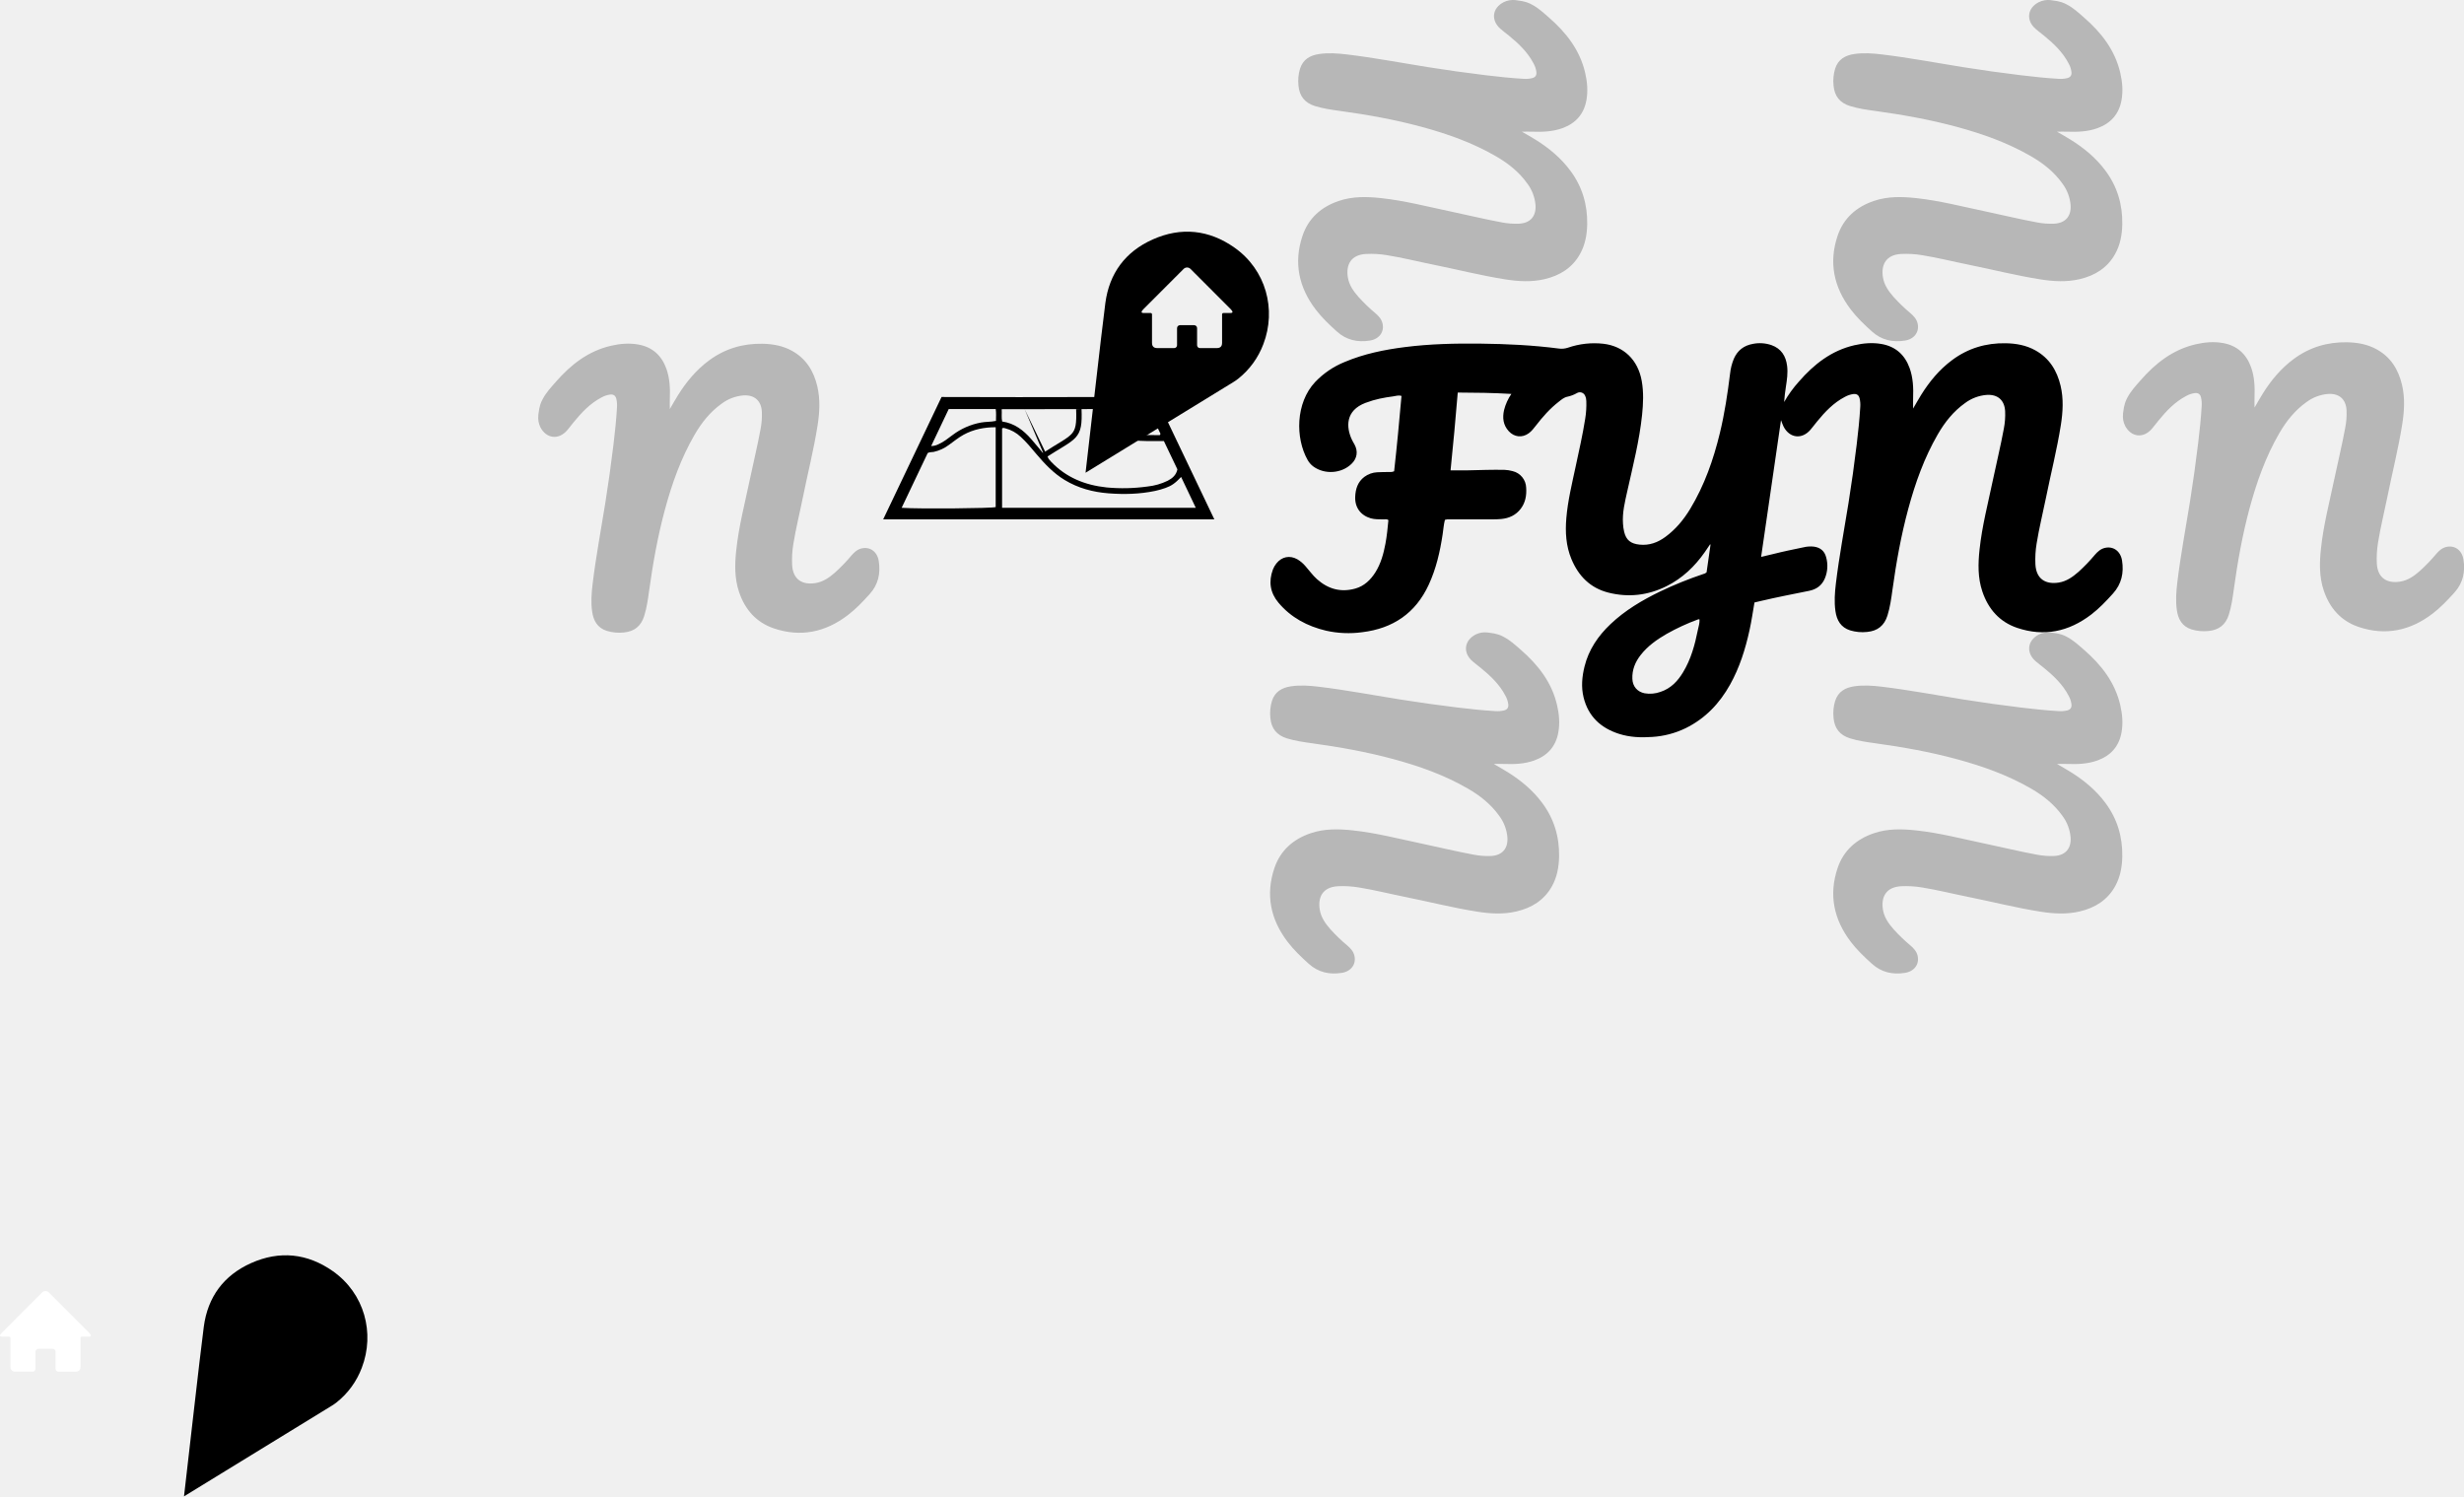
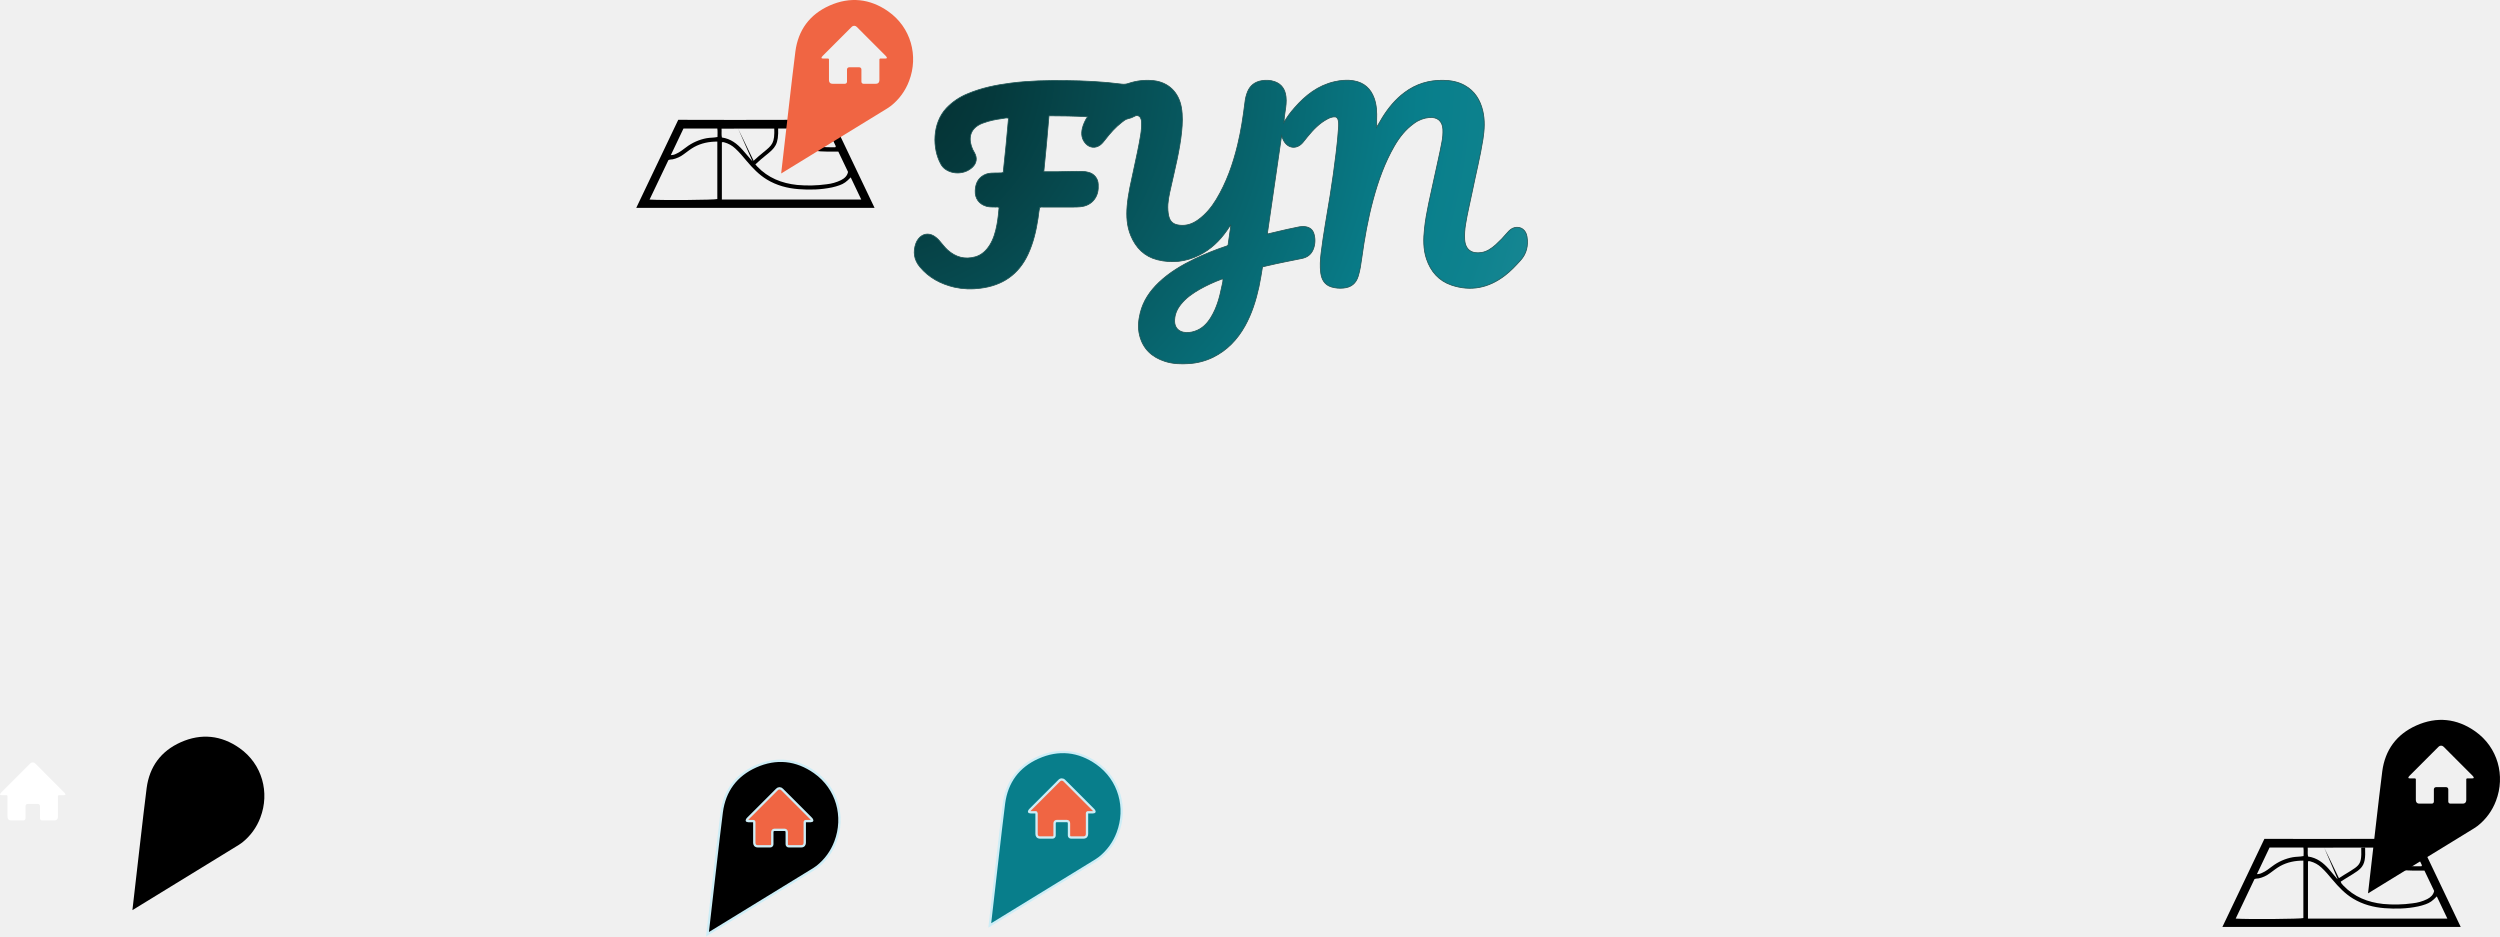
- <svg xmlns="http://www.w3.org/2000/svg" viewBox="0 0 2279.38 1384.35">
-   <path d="M1647.55,388.71c-6.15,42.28-12.23,84.15-18.39,126.49,4.11-1,7.81-1.78,11.48-2.71,9.21-2.34,18.52-4.23,27.82-6.16a27.55,27.55,0,0,1,9.67-.6c5.9.87,9.7,4.08,11.19,9.79a29.94,29.94,0,0,1-1.14,19.48c-2.69,6.51-7.71,10.22-14.59,11.6-14.86,3-29.74,5.86-44.5,9.35l-6.08,1.43c-1.48,8.57-2.7,17.13-4.56,25.58-3.86,17.57-9.19,34.62-18,50.41-9.75,17.45-23,31.41-41.1,40.3a82.44,82.44,0,0,1-30.86,8.1c-10.41.72-20.71.37-30.72-2.83-16.92-5.39-28.53-16.15-32.84-33.75-2.34-9.54-1.46-19.14.88-28.59,3.84-15.57,12.51-28.23,24-39.15,13.49-12.84,29.3-22.17,45.94-30.23a351,351,0,0,1,39.76-16.11,6.61,6.61,0,0,0,3.19-1.59c1.19-8.34,2.43-17,3.67-25.68l-.47-.19c-1.59,2.36-3.15,4.73-4.79,7.07-9.33,13.33-20.78,24.31-35.48,31.6-17.15,8.52-35.14,10.62-53.69,5.95-16.77-4.22-27.7-15.31-34.24-31-5.09-12.18-5.81-25-4.73-37.95,1.37-16.23,5.27-32,8.66-47.89,3.12-14.58,6.44-29.12,8.77-43.85a83.33,83.33,0,0,0,1.06-16.55,11.7,11.7,0,0,0-1.11-4.89,5.28,5.28,0,0,0-7.59-2.48A29.74,29.74,0,0,1,1450,367c-3.18.62-5.58,2.74-8,4.64-8.16,6.29-14.9,14-21.17,22.09-2,2.56-3.94,5.17-6.62,7.11-6.1,4.41-13.42,3.62-18.51-1.93-5.23-5.71-5.94-12.38-4.33-19.55a46,46,0,0,1,6.76-14.93c-16.81-1-33.06-1.2-49.61-1.26-2,24.17-4.17,48-6.65,71.95,5.57,0,11,.1,16.36,0,11.19-.24,22.37-.67,33.57-.44a32.32,32.32,0,0,1,7.47,1.17,16.3,16.3,0,0,1,12.55,15.35c.46,7-.62,13.66-5,19.45-4.52,5.94-10.7,8.76-17.94,9.49a85.91,85.91,0,0,1-8.65.36c-13.13,0-26.26,0-39.38,0a9,9,0,0,0-4.2.44c-1.13,4.39-1.44,9.06-2.14,13.66-2.43,16-6,31.65-12.86,46.42-12.19,26.33-33.08,40.43-61.58,43.88a94.51,94.51,0,0,1-33.37-1.42c-17.29-4.1-32.4-12.07-44-25.88-7.73-9.2-9.33-19.51-5.17-30.73a20.52,20.52,0,0,1,3.23-5.6c5-6.27,12.32-7.76,19.33-3.87a30.11,30.11,0,0,1,7.66,6.52c3.53,3.94,6.55,8.32,10.53,11.87,10.28,9.18,22.07,12.48,35.45,8.73,8.28-2.32,14.16-8,18.64-15.1,5.06-8.1,7.52-17.14,9.26-26.41,1.35-7.21,2.06-14.52,2.75-21.85-1.4-1.15-3-.62-4.53-.65-4-.1-7.93.1-11.82-1-9.41-2.76-14.78-10.12-14.37-19.94.31-7.25,2.35-13.73,8.41-18.36a21.79,21.79,0,0,1,12-4.3c3.72-.25,7.46-.17,11.19-.24a9.19,9.19,0,0,0,4.42-.7c2.57-23,4.75-46.25,6.81-69.66-2.78-.94-5.22.06-7.64.38-8.48,1.11-16.87,2.69-24.9,5.76l-.69.22c-18.89,7.17-18,22.62-12.71,34,.71,1.53,1.61,3,2.42,4.44,3.52,6.42,2.53,13-2.75,18.07-9.31,9-24.84,10-35.27,2.41a19.08,19.08,0,0,1-5.4-6.23c-11.24-20-11.18-52.45,7.06-71.94a78.36,78.36,0,0,1,27.27-18.51c17.87-7.56,36.68-11.38,55.84-13.81,23.23-2.95,46.57-3.47,69.93-3.19,24.2.28,48.36,1.42,72.38,4.55a18.61,18.61,0,0,0,8.49-.81,74.92,74.92,0,0,1,32.73-3.62c18.45,2.16,32,14.53,35.49,34.52,1.84,10.42,1.38,20.87.3,31.29-2.48,23.86-8.46,47.07-13.65,70.43-2.22,10-4.75,19.91-4,30.29a44.48,44.48,0,0,0,1.08,7.49c1.87,7.69,6.1,11,14.35,11.82,8.89.91,16.59-1.93,23.63-7.05,9.61-7,17-15.95,23.1-26,13.19-21.83,21.51-45.59,27.48-70.26,4.36-18,7.11-36.35,9.4-54.75a49.78,49.78,0,0,1,3.52-13.93c3.41-7.81,9.36-12.28,17.69-13.76a33,33,0,0,1,17.11,1.17c9,3.21,13.36,10.09,14.47,19.35.78,6.43-.14,12.72-1.12,19-.72,4.72-1.33,9.45-1.65,14.3A108.51,108.51,0,0,1,1664.14,353c13.93-16,30.11-28.73,51.34-33.61,8.27-1.9,16.64-2.63,25.07-1.14,13,2.31,21.56,10,26,22.31,3.24,9,3.57,18.36,3.22,27.79-.11,3.06,0,6.12,0,9.62,2.59-4.42,4.91-8.58,7.42-12.62,7.7-12.36,16.84-23.43,28.62-32.18,14.75-11,31.37-15.94,49.64-15.61,9.62.17,18.94,1.85,27.44,6.59,12.94,7.21,20,18.71,23.32,32.8,2.83,12,2.13,24.16.23,36.22-3.56,22.59-9.21,44.75-13.73,67.15-2.85,14.14-6.38,28.15-8.67,42.41a90.26,90.26,0,0,0-1.14,19.42c.76,13.84,9.74,18.65,21.46,16.85,7.32-1.13,13.07-5.27,18.47-10a156.84,156.84,0,0,0,15-15.61c2.56-2.95,5.38-5.57,9.32-6.49,7.77-1.83,14.52,2.94,15.9,11.7,1.78,11.34-.41,21.69-8.4,30.52-6.31,7-12.74,13.79-20.24,19.51-20.68,15.78-43.51,20.62-68.33,12.26-16.34-5.5-26.78-17.42-32.26-33.66-4.3-12.73-4-25.8-2.58-38.93,2.31-21.71,7.86-42.8,12.31-64.1,3.32-15.89,7.22-31.66,10.15-47.63a68.45,68.45,0,0,0,1.2-16.16c-.56-10.23-6.89-15.76-17.13-15.06a38.46,38.46,0,0,0-20,7.57c-10.71,7.63-18.67,17.67-25.18,28.92-12.51,21.6-20.8,44.9-27.29,68.87-6.71,24.76-11.2,50-14.7,75.37-1.08,7.85-2.17,15.7-4.55,23.33-2.92,9.39-9.16,14.34-18.85,15.23a39.46,39.46,0,0,1-15.71-1.46c-8.61-2.74-12.36-9.3-13.58-17.82s-.6-17.07.42-25.56c3-25,7.72-49.68,11.68-74.51q4.29-26.91,7.56-54c1.39-11.59,2.64-23.19,3.31-34.85a26.45,26.45,0,0,0-.61-7.89c-.76-3.09-2.65-4.37-5.84-4a22.22,22.22,0,0,0-7.82,2.64c-10.48,5.47-18.39,13.84-25.74,22.84-2.05,2.52-4,5.14-6.11,7.6-7.86,9.11-19.23,7.78-24.79-2.91C1649.05,392.93,1648.46,391,1647.55,388.71Zm-75.36,184.38a1.42,1.42,0,0,0-1.49,0,197.42,197.42,0,0,0-28.79,13.28c-9,5.19-17.47,11.12-24,19.39-5.16,6.52-8.2,13.82-7.86,22.29.27,7,4.55,12,11.41,13.36a28.8,28.8,0,0,0,14.58-1.31c9.57-3.13,16-9.94,21-18.29,7.26-12,10.87-25.36,13.6-39C1571.34,579.64,1572.36,576.39,1572.19,573.09Z" />
-   <path d="M1168.73,318.3c12.17-31.91,2.54-68.63-26.81-89.27-23.5-16.53-49.28-19.26-75.64-7.47-25.31,11.33-40.13,31.33-43.76,58.89-3.91,29.74-14.75,127.12-18.3,156.9,26.1-16.09,110.44-67.65,136.54-83.74a46.53,46.53,0,0,0,4.58-3.16A74,74,0,0,0,1168.73,318.3Zm-30.47-28.72h-6.51a1.25,1.25,0,0,0-1.24,1.25v26.55c0,2.07-.9,4.64-4.63,4.64H1110a2.61,2.61,0,0,1-2.61-2.61V303.57a2.73,2.73,0,0,0-2.73-2.73h-13.07a2.73,2.73,0,0,0-2.73,2.73v15.84a2.61,2.61,0,0,1-2.61,2.61h-15.93c-3.73,0-4.63-2.57-4.63-4.64V290.83a1.25,1.25,0,0,0-1.24-1.25h-6.51c-2.77,0-2.18-1.5-.28-3.46l37.18-37.22a4.47,4.47,0,0,1,6.57,0l37.17,37.21C1140.43,288.08,1141,289.58,1138.26,289.58Z" style="fill-rule:evenodd" />
-   <path d="M997.92,367.33c23.49,0,47.53-.21,71.31-.21l54.13,113.39H817c18.1-37.93,36-75.48,54-113.23,23.66,0,47.94.13,71.42.13ZM927,469.8h179.19l-13.56-28.53c-5.51,5.76-8.74,8.13-14.5,10.18a77,77,0,0,1-9.55,2.72c-14.29,3-28.77,3.35-43.23,2.22-14.3-1.11-28-4.78-40.39-12.29-10.39-6.28-18.59-15-26.32-24.13-4.63-5.49-9.16-11.06-14.48-15.9A32.88,32.88,0,0,0,930,396.24c-1-.24-2-.72-3,.16Zm-92.91,0c15.23,1.13,84.47.53,87-.69V395.26c-10.63,0-20.49,1.93-29.69,6.94-4.81,2.62-9,6.14-13.41,9.28a36.38,36.38,0,0,1-14.34,6.62c-1.68.31-3.47,0-5.44,1Zm183.63-91.35a20.19,20.19,0,0,0,1.06,5.47c2.63,8.32,9,12.52,16.77,15,12.06,3.93,24.59,3.56,37.06,3.65.34,0,.76-.2.86-1.4l-10.84-22.75Zm-96.37,10.95c0-3.78.33-7.3-.22-10.95h-43.5c-5.38,11.33-10.74,22.6-16.24,34.19a14.32,14.32,0,0,0,6.71-1.63c4.82-2.07,8.84-5.38,13-8.47a62.17,62.17,0,0,1,26.35-11.62C911.89,390.09,916.45,390.44,921.37,389.39Zm26.52-10.82,22.29,46.09c.84,1,1.5,1.79,2.23,2.55,14,14.68,31.56,21.64,51.31,23.73a163.15,163.15,0,0,0,37.8-.85,55.53,55.53,0,0,0,18.68-5.33c4.38-2.26,7.94-5.29,9-10.55l-12.49-26.15c-5.13,0-9.91,0-14.69,0-10.54-.12-21-1-30.94-4.81-9.42-3.61-15.77-10.11-18.18-20.1-.37-1.53-.29-3.17-1.25-4.7l-85,.13c.31,3.94-.4,7.59.46,11.38,11.3,1.55,19.57,8,26.74,16.11,3.94,4.49,7.69,9.14,11.55,13.71" />
-   <path d="M965.16,421.81C994.65,402.59,999,406,998,378.44" style="fill:none;stroke:#000;stroke-miterlimit:10;stroke-width:5px" />
-   <path d="M1963.89,382.93c1.08-9.67,2.72-12.36,4.07-15,3.06-5.92,7.62-10.84,12-15.82,13.92-16,30.1-28.73,51.33-33.61,8.27-1.9,16.65-2.63,25.08-1.14,13,2.31,21.56,10,26,22.31,3.24,9,3.58,18.36,3.23,27.79-.12,3.06,0,6.12,0,9.62,2.59-4.42,4.91-8.58,7.43-12.62,7.69-12.36,16.83-23.43,28.61-32.18,14.76-11,31.37-15.94,49.64-15.61,9.62.17,18.94,1.86,27.44,6.59,13,7.21,20,18.71,23.32,32.8,2.83,12,2.13,24.16.23,36.23-3.56,22.58-9.21,44.75-13.72,67.14-2.86,14.15-6.38,28.15-8.68,42.41a91.55,91.55,0,0,0-1.14,19.42c.76,13.84,9.74,18.65,21.46,16.85,7.33-1.13,13.08-5.26,18.47-10a156.84,156.84,0,0,0,15-15.61c2.56-2.95,5.38-5.56,9.32-6.49,7.78-1.82,14.53,2.94,15.9,11.7,1.78,11.34-.41,21.69-8.39,30.52-6.31,7-12.74,13.79-20.24,19.51-20.68,15.78-43.52,20.62-68.34,12.27-16.33-5.5-26.77-17.42-32.25-33.66-4.3-12.74-4-25.81-2.58-38.94,2.3-21.71,7.85-42.8,12.31-64.1,3.32-15.89,7.21-31.66,10.14-47.63a68.46,68.46,0,0,0,1.21-16.16c-.56-10.23-6.89-15.76-17.14-15.06a38.58,38.58,0,0,0-20,7.57c-10.7,7.63-18.66,17.67-25.18,28.92-12.51,21.6-20.79,44.9-27.29,68.87-6.7,24.76-11.19,50-14.69,75.37-1.08,7.86-2.18,15.7-4.55,23.33-2.93,9.4-9.17,14.34-18.85,15.23a39.51,39.51,0,0,1-15.72-1.46c-8.61-2.74-12.36-9.3-13.58-17.82s-.59-17.07.42-25.56c3-25,7.72-49.68,11.68-74.51q4.29-26.91,7.56-54c1.39-11.59,2.65-23.19,3.32-34.85a26.69,26.69,0,0,0-.62-7.88c-.75-3.09-2.65-4.38-5.84-4a22,22,0,0,0-7.81,2.63c-10.48,5.48-18.4,13.84-25.74,22.85-2.06,2.51-4,5.13-6.11,7.59-7.87,9.11-19.24,7.78-24.8-2.91l0-.05a19.65,19.65,0,0,1-1.83-10.91Z" style="opacity:0.24" />
-   <path d="M1897,585.12c9.67,1.08,12.36,2.72,15,4.07,5.92,3.06,10.83,7.62,15.82,11.95,16,13.92,28.72,30.1,33.61,51.34,1.9,8.27,2.63,16.64,1.14,25.07-2.31,13-10,21.56-22.32,26-9,3.24-18.35,3.57-27.79,3.22-3.05-.11-6.12,0-9.61,0,4.42,2.6,8.58,4.92,12.61,7.43,12.36,7.69,23.44,16.84,32.19,28.61,11,14.76,15.94,31.37,15.61,49.65-.17,9.61-1.86,18.94-6.59,27.44-7.21,12.94-18.71,20-32.8,23.31-12,2.83-24.16,2.14-36.23.23-22.58-3.56-44.75-9.21-67.14-13.72-14.15-2.85-28.16-6.38-42.42-8.68a91.42,91.42,0,0,0-19.41-1.14c-13.84.76-18.65,9.74-16.85,21.47,1.13,7.32,5.26,13.07,10,18.47a158,158,0,0,0,15.61,15c2.95,2.56,5.56,5.37,6.49,9.31,1.82,7.78-2.95,14.53-11.7,15.9-11.35,1.78-21.69-.41-30.52-8.39-7-6.31-13.79-12.74-19.51-20.24-15.78-20.68-20.63-43.51-12.27-68.33,5.5-16.34,17.42-26.78,33.66-32.26,12.73-4.3,25.81-4,38.94-2.58,21.71,2.31,42.8,7.86,64.1,12.31,15.89,3.32,31.66,7.22,47.63,10.14a68.46,68.46,0,0,0,16.16,1.21c10.23-.56,15.75-6.89,15.06-17.13a38.63,38.63,0,0,0-7.58-20c-7.62-10.7-17.66-18.66-28.91-25.18-21.6-12.5-44.9-20.79-68.87-27.28-24.77-6.71-50-11.2-75.37-14.7-7.86-1.08-15.7-2.18-23.33-4.55-9.4-2.93-14.35-9.16-15.23-18.85a39.33,39.33,0,0,1,1.46-15.72c2.74-8.6,9.3-12.36,17.81-13.58s17.08-.59,25.56.42c25,3,49.69,7.72,74.51,11.68q26.92,4.29,54,7.57c11.59,1.38,23.19,2.64,34.84,3.31a26.42,26.42,0,0,0,7.89-.62c3.09-.75,4.37-2.65,4-5.84a22.24,22.24,0,0,0-2.64-7.81c-5.47-10.48-13.83-18.4-22.84-25.74-2.52-2.06-5.14-4-7.6-6.11-9.11-7.86-7.77-19.24,2.91-24.79l.06,0a19.65,19.65,0,0,1,10.91-1.83Z" style="opacity:0.24" />
-   <path d="M1376,585.12c9.66,1.08,12.35,2.72,15,4.07,5.92,3.06,10.84,7.62,15.82,11.95,16,13.92,28.73,30.1,33.61,51.34,1.91,8.27,2.63,16.64,1.14,25.07-2.31,13-10,21.56-22.31,26-9,3.24-18.36,3.57-27.79,3.22-3.06-.11-6.12,0-9.62,0,4.42,2.6,8.58,4.92,12.62,7.43,12.36,7.69,23.43,16.84,32.18,28.61,11,14.76,15.94,31.37,15.62,49.65-.18,9.61-1.86,18.94-6.6,27.44-7.21,12.94-18.71,20-32.8,23.31-12,2.83-24.16,2.14-36.22.23-22.59-3.56-44.75-9.21-67.15-13.72-14.14-2.85-28.15-6.38-42.41-8.68a91.52,91.52,0,0,0-19.42-1.14c-13.84.76-18.65,9.74-16.85,21.47,1.13,7.32,5.27,13.07,10,18.47a158,158,0,0,0,15.61,15c3,2.56,5.57,5.37,6.49,9.31,1.83,7.78-2.94,14.53-11.7,15.9-11.34,1.78-21.68-.41-30.52-8.39-7-6.31-13.78-12.74-19.51-20.24-15.78-20.68-20.62-43.51-12.26-68.33,5.5-16.34,17.42-26.78,33.66-32.26,12.73-4.3,25.8-4,38.93-2.58,21.71,2.31,42.8,7.86,64.1,12.31,15.89,3.32,31.66,7.22,47.63,10.14a68.46,68.46,0,0,0,16.16,1.21c10.23-.56,15.76-6.89,15.06-17.13a38.53,38.53,0,0,0-7.57-20c-7.63-10.7-17.67-18.66-28.92-25.18-21.6-12.5-44.9-20.79-68.87-27.28-24.76-6.71-50-11.2-75.37-14.7-7.85-1.08-15.7-2.18-23.33-4.55-9.39-2.93-14.34-9.16-15.23-18.85a39.51,39.51,0,0,1,1.46-15.72c2.74-8.6,9.3-12.36,17.82-13.58s17.07-.59,25.56.42c25,3,49.68,7.72,74.51,11.68q26.91,4.29,54,7.57c11.59,1.38,23.19,2.64,34.85,3.31a26.45,26.45,0,0,0,7.89-.62c3.09-.75,4.37-2.65,4-5.84a22.24,22.24,0,0,0-2.64-7.81c-5.47-10.48-13.84-18.4-22.84-25.74-2.52-2.06-5.14-4-7.6-6.11-9.11-7.86-7.78-19.24,2.91-24.79l0,0a19.68,19.68,0,0,1,10.92-1.83Z" style="opacity:0.24" />
-   <path d="M1897,.11c9.67,1.09,12.36,2.73,15,4.07,5.92,3.07,10.83,7.63,15.82,12,16,13.93,28.72,30.11,33.61,51.34,1.9,8.27,2.63,16.64,1.14,25.07-2.31,13-10,21.56-22.32,26-9,3.24-18.35,3.57-27.79,3.22-3.05-.11-6.12,0-9.61,0,4.42,2.59,8.58,4.91,12.61,7.42,12.36,7.7,23.44,16.84,32.19,28.62,11,14.75,15.94,31.37,15.61,49.64-.17,9.62-1.86,18.94-6.59,27.44-7.21,12.94-18.71,20-32.8,23.32-12,2.83-24.16,2.13-36.23.23-22.58-3.56-44.75-9.21-67.14-13.73-14.15-2.85-28.16-6.38-42.42-8.67a90.13,90.13,0,0,0-19.41-1.14c-13.84.76-18.65,9.74-16.85,21.46,1.13,7.32,5.26,13.07,10,18.47a156.84,156.84,0,0,0,15.61,15c2.95,2.56,5.56,5.38,6.49,9.32,1.82,7.77-2.95,14.52-11.7,15.9-11.35,1.78-21.69-.41-30.52-8.4-7-6.31-13.79-12.74-19.51-20.24-15.78-20.68-20.63-43.51-12.27-68.33,5.5-16.34,17.42-26.77,33.66-32.26,12.73-4.3,25.81-4,38.94-2.58,21.71,2.31,42.8,7.86,64.1,12.31,15.89,3.32,31.66,7.22,47.63,10.15a68.45,68.45,0,0,0,16.16,1.2c10.23-.56,15.75-6.89,15.06-17.13a38.56,38.56,0,0,0-7.58-20c-7.62-10.71-17.66-18.67-28.91-25.18-21.6-12.51-44.9-20.8-68.87-27.29-24.77-6.71-50-11.2-75.37-14.7-7.86-1.08-15.7-2.17-23.33-4.55-9.4-2.92-14.35-9.16-15.23-18.85a39.28,39.28,0,0,1,1.46-15.71c2.74-8.61,9.3-12.36,17.81-13.58s17.08-.6,25.56.42c25,3,49.69,7.72,74.51,11.68q26.92,4.29,54,7.56c11.59,1.39,23.19,2.64,34.84,3.31a26.42,26.42,0,0,0,7.89-.61c3.09-.76,4.37-2.65,4-5.84a22.22,22.22,0,0,0-2.64-7.82c-5.47-10.48-13.83-18.39-22.84-25.74-2.52-2-5.14-4-7.6-6.11C1874,18.9,1875.35,7.53,1886,2l.06,0A19.65,19.65,0,0,1,1897,.11Z" style="opacity:0.24" />
-   <path d="M1402,.11c9.66,1.09,12.35,2.73,15,4.07,5.92,3.07,10.84,7.63,15.82,12,16,13.93,28.73,30.11,33.61,51.34,1.91,8.27,2.63,16.64,1.14,25.07-2.31,13-10,21.56-22.31,26-9,3.24-18.36,3.57-27.79,3.22-3.06-.11-6.12,0-9.62,0,4.42,2.59,8.58,4.91,12.62,7.42,12.36,7.7,23.43,16.84,32.18,28.62,11,14.75,15.94,31.37,15.62,49.64-.18,9.62-1.86,18.94-6.6,27.44-7.21,12.94-18.71,20-32.8,23.32-12,2.83-24.16,2.13-36.22.23-22.59-3.56-44.75-9.21-67.15-13.73-14.14-2.85-28.15-6.38-42.41-8.67a90.22,90.22,0,0,0-19.42-1.14c-13.84.76-18.65,9.74-16.85,21.46,1.13,7.32,5.27,13.07,10,18.47a156.84,156.84,0,0,0,15.61,15c3,2.56,5.57,5.38,6.49,9.32,1.83,7.77-2.94,14.52-11.7,15.9-11.34,1.78-21.68-.41-30.52-8.4-7-6.31-13.78-12.74-19.51-20.24-15.78-20.68-20.62-43.51-12.26-68.33,5.5-16.34,17.42-26.77,33.66-32.26,12.73-4.3,25.8-4,38.93-2.58,21.71,2.31,42.8,7.86,64.1,12.31,15.89,3.32,31.66,7.22,47.63,10.15a68.45,68.45,0,0,0,16.16,1.2c10.23-.56,15.76-6.89,15.06-17.13a38.46,38.46,0,0,0-7.57-20c-7.63-10.71-17.67-18.67-28.92-25.18-21.6-12.51-44.9-20.8-68.87-27.29-24.76-6.71-50-11.2-75.37-14.7-7.85-1.08-15.7-2.17-23.33-4.55-9.39-2.92-14.34-9.16-15.23-18.85a39.46,39.46,0,0,1,1.46-15.71c2.74-8.61,9.3-12.36,17.82-13.58s17.07-.6,25.56.42c25,3,49.68,7.72,74.51,11.68q26.91,4.29,54,7.56c11.59,1.39,23.19,2.64,34.85,3.31a26.45,26.45,0,0,0,7.89-.61c3.09-.76,4.37-2.65,4-5.84a22.22,22.22,0,0,0-2.64-7.82c-5.47-10.48-13.84-18.39-22.84-25.74-2.52-2-5.14-4-7.6-6.11C1379,18.9,1380.29,7.53,1391,2l0,0A19.68,19.68,0,0,1,1402,.11Z" style="opacity:0.24" />
-   <path d="M497.93,384.25c1.09-9.67,2.73-12.36,4.07-14.95,3.06-5.93,7.63-10.84,12-15.82,13.92-16,30.11-28.73,51.34-33.62,8.27-1.9,16.64-2.63,25.07-1.13,13,2.3,21.56,10,26,22.31,3.24,9,3.57,18.35,3.22,27.79-.11,3.05,0,6.12,0,9.62,2.6-4.42,4.92-8.58,7.43-12.62,7.7-12.36,16.84-23.43,28.62-32.19,14.75-11,31.37-15.94,49.64-15.61,9.62.17,18.94,1.86,27.44,6.6,12.94,7.2,20,18.7,23.31,32.79,2.83,12.05,2.14,24.17.24,36.23-3.57,22.59-9.21,44.75-13.73,67.15-2.85,14.14-6.38,28.15-8.67,42.41a90.18,90.18,0,0,0-1.14,19.42c.75,13.84,9.74,18.65,21.46,16.84,7.32-1.12,13.07-5.26,18.47-10a158,158,0,0,0,15-15.61c2.56-2.95,5.38-5.56,9.31-6.48,7.78-1.83,14.53,2.94,15.9,11.69,1.78,11.35-.41,21.69-8.39,30.52-6.31,7-12.74,13.79-20.24,19.51-20.68,15.78-43.51,20.63-68.33,12.27-16.34-5.5-26.78-17.42-32.26-33.66-4.3-12.73-4-25.81-2.58-38.94,2.31-21.71,7.86-42.8,12.31-64.09,3.32-15.9,7.22-31.66,10.15-47.64a69,69,0,0,0,1.2-16.16c-.56-10.23-6.89-15.75-17.13-15.06a38.63,38.63,0,0,0-20,7.58c-10.7,7.62-18.66,17.67-25.17,28.92-12.51,21.59-20.8,44.89-27.29,68.87-6.71,24.76-11.2,50-14.7,75.37-1.08,7.85-2.18,15.69-4.55,23.32-2.92,9.4-9.16,14.35-18.85,15.24a39.46,39.46,0,0,1-15.71-1.46c-8.61-2.75-12.36-9.31-13.59-17.82s-.59-17.08.43-25.56c3-25,7.71-49.69,11.67-74.51q4.3-26.91,7.57-54c1.39-11.6,2.64-23.19,3.31-34.85a26.75,26.75,0,0,0-.61-7.89c-.76-3.09-2.66-4.37-5.84-4a22.22,22.22,0,0,0-7.82,2.64c-10.48,5.47-18.4,13.84-25.74,22.84-2.05,2.52-4,5.14-6.11,7.6-7.86,9.11-19.23,7.78-24.79-2.91l0-.06a19.65,19.65,0,0,1-1.83-10.91Z" style="opacity:0.24" />
-   <path d="M334.73,1265.3c12.17-31.91,2.54-68.63-26.81-89.27-23.5-16.53-49.28-19.26-75.64-7.47-25.31,11.33-40.13,31.33-43.76,58.89-3.91,29.74-14.75,127.12-18.3,156.9,26.1-16.09,110.44-67.65,136.54-83.74a46.53,46.53,0,0,0,4.58-3.16A74,74,0,0,0,334.73,1265.3Z" style="fill-rule:evenodd" />
-   <path d="M82.26,1236.58H75.75a1.25,1.25,0,0,0-1.24,1.25v26.55c0,2.07-.9,4.64-4.63,4.64H54a2.61,2.61,0,0,1-2.61-2.61v-15.84a2.73,2.73,0,0,0-2.73-2.73H35.54a2.73,2.73,0,0,0-2.73,2.73v15.84A2.61,2.61,0,0,1,30.2,1269H14.27c-3.73,0-4.63-2.57-4.63-4.64v-26.55a1.25,1.25,0,0,0-1.24-1.25H1.89c-2.77,0-2.18-1.5-.28-3.46l37.18-37.22a4.47,4.47,0,0,1,6.57,0l37.17,37.21C84.43,1235.08,85,1236.58,82.26,1236.58Z" style="fill:#fff;fill-rule:evenodd" />
+ <svg xmlns="http://www.w3.org/2000/svg" viewBox="0 0 3213.87 1203.95">
+   <defs>
+     <radialGradient id="a" cx="1106.77" cy="297.01" r="2175.44" gradientUnits="userSpaceOnUse">
+       <stop offset="0" stop-color="#042a2b" />
+       <stop offset="0.08" stop-color="#05393c" />
+       <stop offset="0.22" stop-color="#075f67" />
+       <stop offset="0.33" stop-color="#087e8b" />
+       <stop offset="0.38" stop-color="#0e828e" />
+       <stop offset="0.45" stop-color="#208b98" />
+       <stop offset="0.54" stop-color="#3d9ca8" />
+       <stop offset="0.63" stop-color="#65b3be" />
+       <stop offset="0.72" stop-color="#99d0da" />
+       <stop offset="0.81" stop-color="#cdedf6" />
+       <stop offset="0.86" stop-color="#bfd7ea" />
+       <stop offset="1" stop-color="#ff5a5f" />
+     </radialGradient>
+   </defs>
+   <path d="M1647.55,388.71c-6.15,42.28-12.23,84.15-18.39,126.49,4.11-1,7.81-1.78,11.48-2.71,9.21-2.34,18.52-4.23,27.82-6.16a27.55,27.55,0,0,1,9.67-.6c5.9.87,9.7,4.08,11.19,9.79a29.94,29.94,0,0,1-1.14,19.48c-2.69,6.51-7.71,10.22-14.59,11.6-14.86,3-29.74,5.86-44.5,9.35l-6.08,1.43c-1.48,8.57-2.7,17.13-4.56,25.58-3.86,17.57-9.19,34.62-18,50.41-9.75,17.45-23,31.41-41.1,40.3a82.44,82.44,0,0,1-30.86,8.1c-10.41.72-20.71.37-30.72-2.83-16.92-5.39-28.53-16.15-32.84-33.75-2.34-9.54-1.46-19.14.88-28.59,3.84-15.57,12.51-28.23,24-39.15,13.49-12.84,29.3-22.17,45.94-30.23a351,351,0,0,1,39.76-16.11,6.61,6.61,0,0,0,3.19-1.59c1.19-8.34,2.43-17,3.67-25.68l-.47-.19c-1.59,2.36-3.15,4.73-4.79,7.07-9.33,13.33-20.78,24.31-35.48,31.6-17.15,8.52-35.14,10.62-53.69,5.95-16.77-4.22-27.7-15.31-34.24-31-5.09-12.18-5.81-25-4.73-37.95,1.37-16.23,5.27-32,8.66-47.89,3.12-14.58,6.44-29.12,8.77-43.85a83.33,83.33,0,0,0,1.06-16.55,11.7,11.7,0,0,0-1.11-4.89,5.28,5.28,0,0,0-7.59-2.48A29.74,29.74,0,0,1,1450,367c-3.18.62-5.58,2.74-8,4.64-8.16,6.29-14.9,14-21.17,22.09-2,2.56-3.94,5.17-6.62,7.11-6.1,4.41-13.42,3.62-18.51-1.93-5.23-5.71-5.94-12.38-4.33-19.55a46,46,0,0,1,6.76-14.93c-16.81-1-33.06-1.2-49.61-1.26-2,24.17-4.17,48-6.65,71.95,5.57,0,11,.1,16.36,0,11.19-.24,22.37-.67,33.57-.44a32.32,32.32,0,0,1,7.47,1.17,16.3,16.3,0,0,1,12.55,15.35c.46,7-.62,13.66-5,19.45-4.52,5.94-10.7,8.76-17.94,9.49a85.91,85.91,0,0,1-8.65.36c-13.13,0-26.26,0-39.38,0a9,9,0,0,0-4.2.44c-1.13,4.39-1.44,9.06-2.14,13.66-2.43,16-6,31.65-12.86,46.42-12.19,26.33-33.08,40.43-61.58,43.88a94.51,94.51,0,0,1-33.37-1.42c-17.29-4.1-32.4-12.07-44-25.88-7.73-9.2-9.33-19.51-5.17-30.73a20.52,20.52,0,0,1,3.23-5.6c5-6.27,12.32-7.76,19.33-3.87a30.11,30.11,0,0,1,7.66,6.52c3.53,3.94,6.55,8.32,10.53,11.87,10.28,9.18,22.07,12.48,35.45,8.73,8.28-2.32,14.16-8,18.64-15.1,5.06-8.1,7.52-17.14,9.26-26.41,1.35-7.21,2.06-14.52,2.75-21.85-1.4-1.15-3-.62-4.53-.65-4-.1-7.93.1-11.82-1-9.41-2.76-14.78-10.12-14.37-19.94.31-7.25,2.35-13.73,8.41-18.36a21.79,21.79,0,0,1,12-4.3c3.72-.25,7.46-.17,11.19-.24a9.19,9.19,0,0,0,4.42-.7c2.57-23,4.75-46.25,6.81-69.66-2.78-.94-5.22.06-7.64.38-8.48,1.11-16.87,2.69-24.9,5.76l-.69.22c-18.89,7.17-18,22.62-12.71,34,.71,1.53,1.61,3,2.42,4.44,3.52,6.42,2.53,13-2.75,18.07-9.31,9-24.84,10-35.27,2.41a19.08,19.08,0,0,1-5.4-6.23c-11.24-20-11.18-52.45,7.06-71.94a78.36,78.36,0,0,1,27.27-18.51c17.87-7.56,36.68-11.38,55.84-13.81,23.23-2.95,46.57-3.47,69.93-3.19,24.2.28,48.36,1.42,72.38,4.55a18.61,18.61,0,0,0,8.49-.81,74.92,74.92,0,0,1,32.73-3.62c18.45,2.16,32,14.53,35.49,34.52,1.84,10.42,1.38,20.87.3,31.29-2.48,23.86-8.46,47.07-13.65,70.43-2.22,10-4.75,19.91-4,30.29a44.48,44.48,0,0,0,1.08,7.49c1.87,7.69,6.1,11,14.35,11.82,8.89.91,16.59-1.93,23.63-7.05,9.61-7,17-15.95,23.1-26,13.19-21.83,21.51-45.59,27.48-70.26,4.36-18,7.11-36.35,9.4-54.75a49.78,49.78,0,0,1,3.52-13.93c3.41-7.81,9.36-12.28,17.69-13.76a33,33,0,0,1,17.11,1.17c9,3.21,13.36,10.09,14.47,19.35.78,6.43-.14,12.72-1.12,19-.72,4.72-1.33,9.45-1.65,14.3A108.51,108.51,0,0,1,1664.14,353c13.93-16,30.11-28.73,51.34-33.61,8.27-1.9,16.64-2.63,25.07-1.14,13,2.31,21.56,10,26,22.31,3.24,9,3.57,18.36,3.22,27.79-.11,3.06,0,6.12,0,9.62,2.59-4.42,4.91-8.58,7.42-12.62,7.7-12.36,16.84-23.43,28.62-32.18,14.75-11,31.37-15.94,49.64-15.61,9.62.17,18.94,1.85,27.44,6.59,12.94,7.21,20,18.71,23.32,32.8,2.83,12,2.13,24.16.23,36.22-3.56,22.59-9.21,44.75-13.73,67.15-2.85,14.14-6.38,28.15-8.67,42.41a90.26,90.26,0,0,0-1.14,19.42c.76,13.84,9.74,18.65,21.46,16.85,7.32-1.13,13.07-5.27,18.47-10a156.84,156.84,0,0,0,15-15.61c2.56-2.95,5.38-5.57,9.32-6.49,7.77-1.83,14.52,2.94,15.9,11.7,1.78,11.34-.41,21.69-8.4,30.52-6.31,7-12.74,13.79-20.24,19.51-20.68,15.78-43.51,20.62-68.33,12.26-16.34-5.5-26.78-17.42-32.26-33.66-4.3-12.73-4-25.8-2.58-38.93,2.31-21.71,7.86-42.8,12.31-64.1,3.32-15.89,7.22-31.66,10.15-47.63a68.45,68.45,0,0,0,1.2-16.16c-.56-10.23-6.89-15.76-17.13-15.06a38.46,38.46,0,0,0-20,7.57c-10.71,7.63-18.67,17.67-25.18,28.92-12.51,21.6-20.8,44.9-27.29,68.87-6.71,24.76-11.2,50-14.7,75.37-1.08,7.85-2.17,15.7-4.55,23.33-2.92,9.39-9.16,14.34-18.85,15.23a39.46,39.46,0,0,1-15.71-1.46c-8.61-2.74-12.36-9.3-13.58-17.82s-.6-17.07.42-25.56c3-25,7.72-49.68,11.68-74.51q4.29-26.91,7.56-54c1.39-11.59,2.64-23.19,3.31-34.85a26.45,26.45,0,0,0-.61-7.89c-.76-3.09-2.65-4.37-5.84-4a22.22,22.22,0,0,0-7.82,2.64c-10.48,5.47-18.39,13.84-25.74,22.84-2.05,2.52-4,5.14-6.11,7.6-7.86,9.11-19.23,7.78-24.79-2.91C1649.05,392.93,1648.46,391,1647.55,388.71Zm-75.36,184.38a1.42,1.42,0,0,0-1.49,0,197.42,197.42,0,0,0-28.79,13.28c-9,5.19-17.47,11.12-24,19.39-5.16,6.52-8.2,13.82-7.86,22.29.27,7,4.55,12,11.41,13.36a28.8,28.8,0,0,0,14.58-1.31c9.57-3.13,16-9.94,21-18.29,7.26-12,10.87-25.36,13.6-39C1571.34,579.64,1572.36,576.39,1572.19,573.09Z" transform="translate(0 -214.33)" style="stroke:#1e5454;stroke-miterlimit:10;fill:url(#a)" />
+   <path d="M998.85,368.41c23.5,0,47.53-.21,71.32-.21l54.13,113.38H817.92c18.1-37.92,36-75.47,54-113.22,23.66,0,47.94.13,71.42.13ZM928,470.88h179.2l-13.57-28.54c-5.5,5.77-8.73,8.14-14.49,10.18a75.51,75.51,0,0,1-9.56,2.73c-14.28,3-28.76,3.35-43.22,2.22-14.3-1.11-28-4.78-40.4-12.29-10.39-6.28-18.58-15-26.31-24.13-4.63-5.49-9.16-11.06-14.49-15.9A32.79,32.79,0,0,0,931,397.32c-1-.24-2-.72-3,.16Zm-92.9,0c15.23,1.13,84.47.53,87.05-.69V396.34c-10.63,0-20.49,1.93-29.69,6.94-4.81,2.62-9,6.14-13.41,9.28a36.36,36.36,0,0,1-14.34,6.61c-1.68.32-3.47,0-5.44,1C851.32,436.75,843.28,453.6,835.05,470.87Zm183.63-91.35a20.19,20.19,0,0,0,1.06,5.47c2.62,8.32,9,12.52,16.77,15,12.06,3.93,24.59,3.56,37,3.65.35,0,.77-.2.87-1.4l-10.84-22.75Zm-96.38,11c0-3.79.34-7.31-.21-11h-43.5c-5.38,11.33-10.74,22.6-16.24,34.19a14.35,14.35,0,0,0,6.71-1.63c4.81-2.07,8.84-5.38,13-8.47A62.13,62.13,0,0,1,908.38,392C912.83,391.17,917.38,391.52,922.3,390.47Zm26.53-10.82,22.29,46.09c.84,1,1.5,1.79,2.22,2.55,14,14.68,31.56,21.64,51.32,23.73a163.16,163.16,0,0,0,37.8-.85,55.59,55.59,0,0,0,18.68-5.33c4.38-2.26,7.94-5.29,9-10.55l-12.49-26.15c-5.13,0-9.91,0-14.69,0-10.54-.12-21-1-31-4.81-9.42-3.61-15.76-10.11-18.18-20.1-.37-1.53-.29-3.17-1.24-4.7l-85,.13c.31,3.94-.39,7.59.47,11.38,11.3,1.55,19.57,8,26.73,16.11,4,4.48,8.83,10.18,12.68,14.75" transform="translate(0 -214.33)" />
+   <path d="M967.54,422.15c5.59-5.3,10.28-9.1,14-12.16,11.44-9.29,14.51-11.78,13.8-31.31l5-.19c.8,22-4,25.94-15.65,35.38-3.7,3-8.3,6.74-13.75,11.91" transform="translate(0 -214.33)" />
+   <path d="M1168.73,318.3c12.17-31.91,2.54-68.63-26.81-89.27-23.5-16.53-49.28-19.26-75.64-7.47-25.31,11.33-40.13,31.33-43.76,58.89-3.91,29.74-14.75,127.12-18.3,156.9,26.1-16.09,110.44-67.65,136.54-83.74a46.53,46.53,0,0,0,4.58-3.16A74,74,0,0,0,1168.73,318.3Zm-30.47-28.72h-6.51a1.25,1.25,0,0,0-1.24,1.25v26.55c0,2.07-.9,4.64-4.63,4.64H1110a2.61,2.61,0,0,1-2.61-2.61V303.57a2.73,2.73,0,0,0-2.73-2.73h-13.07a2.73,2.73,0,0,0-2.73,2.73v15.84a2.61,2.61,0,0,1-2.61,2.61h-15.93c-3.73,0-4.63-2.57-4.63-4.64V290.83a1.25,1.25,0,0,0-1.24-1.25h-6.51c-2.77,0-2.18-1.5-.28-3.46l37.18-37.22a4.47,4.47,0,0,1,6.57,0l37.17,37.21C1140.43,288.08,1141,289.58,1138.26,289.58Z" transform="translate(0 -214.33)" style="fill:#f06543;fill-rule:evenodd" />
+   <path d="M82.26,1236.58H75.75a1.25,1.25,0,0,0-1.24,1.25v26.55c0,2.07-.9,4.64-4.63,4.64H54a2.61,2.61,0,0,1-2.61-2.61v-15.84a2.73,2.73,0,0,0-2.73-2.73H35.54a2.73,2.73,0,0,0-2.73,2.73v15.84A2.61,2.61,0,0,1,30.2,1269H14.27c-3.73,0-4.63-2.57-4.63-4.64v-26.55a1.25,1.25,0,0,0-1.24-1.25H1.89c-2.77,0-2.18-1.5-.28-3.46l37.18-37.22a4.47,4.47,0,0,1,6.57,0l37.17,37.21C84.43,1235.08,85,1236.58,82.26,1236.58Z" transform="translate(0 -214.33)" style="fill:#fff;fill-rule:evenodd" />
+   <path d="M334.73,1265.3c12.17-31.91,2.54-68.63-26.81-89.27-23.5-16.53-49.28-19.26-75.64-7.47-25.31,11.33-40.13,31.33-43.76,58.89-3.91,29.74-14.75,127.12-18.3,156.9,26.1-16.09,110.44-67.65,136.54-83.74a46.53,46.53,0,0,0,4.58-3.16A74,74,0,0,0,334.73,1265.3Z" transform="translate(0 -214.33)" style="fill-rule:evenodd" />
+   <path d="M1410.08,1195.73c-23.5-16.53-49.28-19.26-75.64-7.46-25.31,11.32-40.13,31.33-43.76,58.88-3.91,29.74-14.75,127.12-18.29,156.91,26.09-16.09,110.43-67.66,136.53-83.74a46.63,46.63,0,0,0,4.58-3.17,74,74,0,0,0,23.39-32.14C1449.06,1253.1,1439.43,1216.37,1410.08,1195.73Z" transform="translate(0 -214.33)" style="fill:#087e8b;stroke:#cdedf6;stroke-miterlimit:10;stroke-width:3px;fill-rule:evenodd" />
+   <path d="M1405.15,1258.55h-6.5a1.24,1.24,0,0,0-1.24,1.24v26.56c0,2.06-.9,4.64-4.64,4.64h-15.92a2.61,2.61,0,0,1-2.61-2.62v-15.83a2.73,2.73,0,0,0-2.73-2.73h-13.07a2.73,2.73,0,0,0-2.73,2.73v15.83a2.62,2.62,0,0,1-2.62,2.62h-15.92c-3.73,0-4.63-2.58-4.63-4.64v-26.56a1.25,1.25,0,0,0-1.24-1.24h-6.51c-2.77,0-2.18-1.5-.28-3.47l37.18-37.21a4.43,4.43,0,0,1,6.56,0l37.18,37.21C1407.33,1257.05,1407.93,1258.55,1405.15,1258.55Z" transform="translate(0 -214.33)" style="fill:#f06543;stroke:#cdedf6;stroke-miterlimit:10;stroke-width:3px;fill-rule:evenodd" />
+   <path d="M1047.22,1207.05c-23.5-16.53-49.28-19.26-75.64-7.47-25.31,11.33-40.13,31.33-43.76,58.89-3.91,29.73-14.75,127.12-18.3,156.9,26.1-16.09,110.44-67.65,136.54-83.74a46.53,46.53,0,0,0,4.58-3.16,74,74,0,0,0,23.39-32.15C1086.2,1264.41,1076.57,1227.68,1047.22,1207.05Z" transform="translate(0 -214.33)" style="stroke:#cdedf6;stroke-miterlimit:10;stroke-width:3px;fill-rule:evenodd" />
+   <path d="M1042.29,1269.87h-6.5a1.23,1.23,0,0,0-1.24,1.24v26.56c0,2.06-.9,4.63-4.64,4.63H1014a2.61,2.61,0,0,1-2.61-2.61v-15.83a2.74,2.74,0,0,0-2.73-2.74H995.58a2.74,2.74,0,0,0-2.74,2.74v15.83a2.61,2.61,0,0,1-2.61,2.61H974.31c-3.73,0-4.63-2.57-4.63-4.63v-26.56a1.24,1.24,0,0,0-1.25-1.24h-6.5c-2.77,0-2.18-1.51-.28-3.47l37.18-37.22a4.46,4.46,0,0,1,6.56,0l37.18,37.21C1044.47,1268.36,1045.06,1269.87,1042.29,1269.87Z" transform="translate(0 -214.33)" style="fill:#f06543;stroke:#cdedf6;stroke-miterlimit:10;stroke-width:3px;fill-rule:evenodd" />
+   <path d="M3208.73,1243.73c12.17-31.92,2.54-68.64-26.81-89.28-23.5-16.53-49.28-19.26-75.64-7.46-25.31,11.32-40.13,31.33-43.76,58.88-3.91,29.74-14.75,127.12-18.3,156.91,26.1-16.09,110.44-67.66,136.54-83.74a46.63,46.63,0,0,0,4.58-3.17A74,74,0,0,0,3208.73,1243.73ZM3178.26,1215h-6.51a1.24,1.24,0,0,0-1.24,1.24v26.56c0,2.06-.9,4.63-4.63,4.63H3150a2.61,2.61,0,0,1-2.61-2.61V1229a2.74,2.74,0,0,0-2.73-2.74h-13.07a2.74,2.74,0,0,0-2.73,2.74v15.83a2.61,2.61,0,0,1-2.61,2.61h-15.93c-3.73,0-4.63-2.57-4.63-4.63v-26.56a1.24,1.24,0,0,0-1.24-1.24h-6.51c-2.77,0-2.18-1.5-.28-3.47l37.18-37.22a4.47,4.47,0,0,1,6.57,0l37.17,37.22C3180.43,1213.51,3181,1215,3178.26,1215Z" transform="translate(0 -214.33)" style="fill-rule:evenodd" />
+   <path d="M3037.92,1292.75c23.49,0,47.53-.2,71.31-.2,18,37.71,35.93,75.25,54.13,113.38H2857l54-113.22c23.66,0,47.94.13,71.42.13ZM2967,1395.22h179.19l-13.56-28.53c-5.51,5.77-8.74,8.13-14.5,10.18a75.33,75.33,0,0,1-9.55,2.72c-14.29,3-28.77,3.35-43.23,2.23-14.3-1.12-28-4.79-40.39-12.3-10.39-6.27-18.59-15-26.32-24.13-4.63-5.48-9.16-11.05-14.48-15.9a32.86,32.86,0,0,0-14.14-7.82c-1-.25-2-.72-3,.15Zm-92.91,0c15.23,1.13,84.47.53,87-.68v-73.85c-10.63,0-20.49,1.93-29.69,6.94-4.81,2.62-9,6.14-13.41,9.29a36.5,36.5,0,0,1-14.34,6.61c-1.68.32-3.47,0-5.44,1Zm183.63-91.35a20.27,20.27,0,0,0,1.06,5.48c2.63,8.32,9,12.51,16.77,15,12.06,3.93,24.59,3.55,37.06,3.64.34,0,.76-.2.86-1.39l-10.84-22.76Zm-96.37,11c0-3.79.33-7.31-.22-11h-43.5c-5.38,11.33-10.74,22.6-16.24,34.19a14.2,14.2,0,0,0,6.71-1.63c4.82-2.06,8.84-5.38,13-8.47a62.17,62.17,0,0,1,26.35-11.62C2951.89,1315.52,2956.45,1315.86,2961.37,1314.82Zm26.52-10.83,22.29,46.09c.84,1,1.5,1.8,2.23,2.56,14,14.67,31.56,21.63,51.31,23.72a163.7,163.7,0,0,0,37.8-.84,55.77,55.77,0,0,0,18.68-5.34c4.38-2.26,7.94-5.29,9.05-10.55l-12.49-26.15c-5.13,0-9.91,0-14.69,0-10.54-.12-21-1-30.94-4.81-9.42-3.61-15.77-10.11-18.18-20.1-.37-1.52-.29-3.17-1.25-4.69l-85,.12c.31,3.94-.4,7.6.46,11.38,11.3,1.55,19.57,8,26.74,16.12,3.94,4.48,7.69,9.13,11.55,13.7" transform="translate(0 -214.33)" />
+   <path d="M3005.16,1347.24c29.49-19.23,33.82-15.81,32.82-43.38" transform="translate(0 -214.33)" style="fill:none;stroke:#000;stroke-miterlimit:10;stroke-width:5px" />
</svg>
